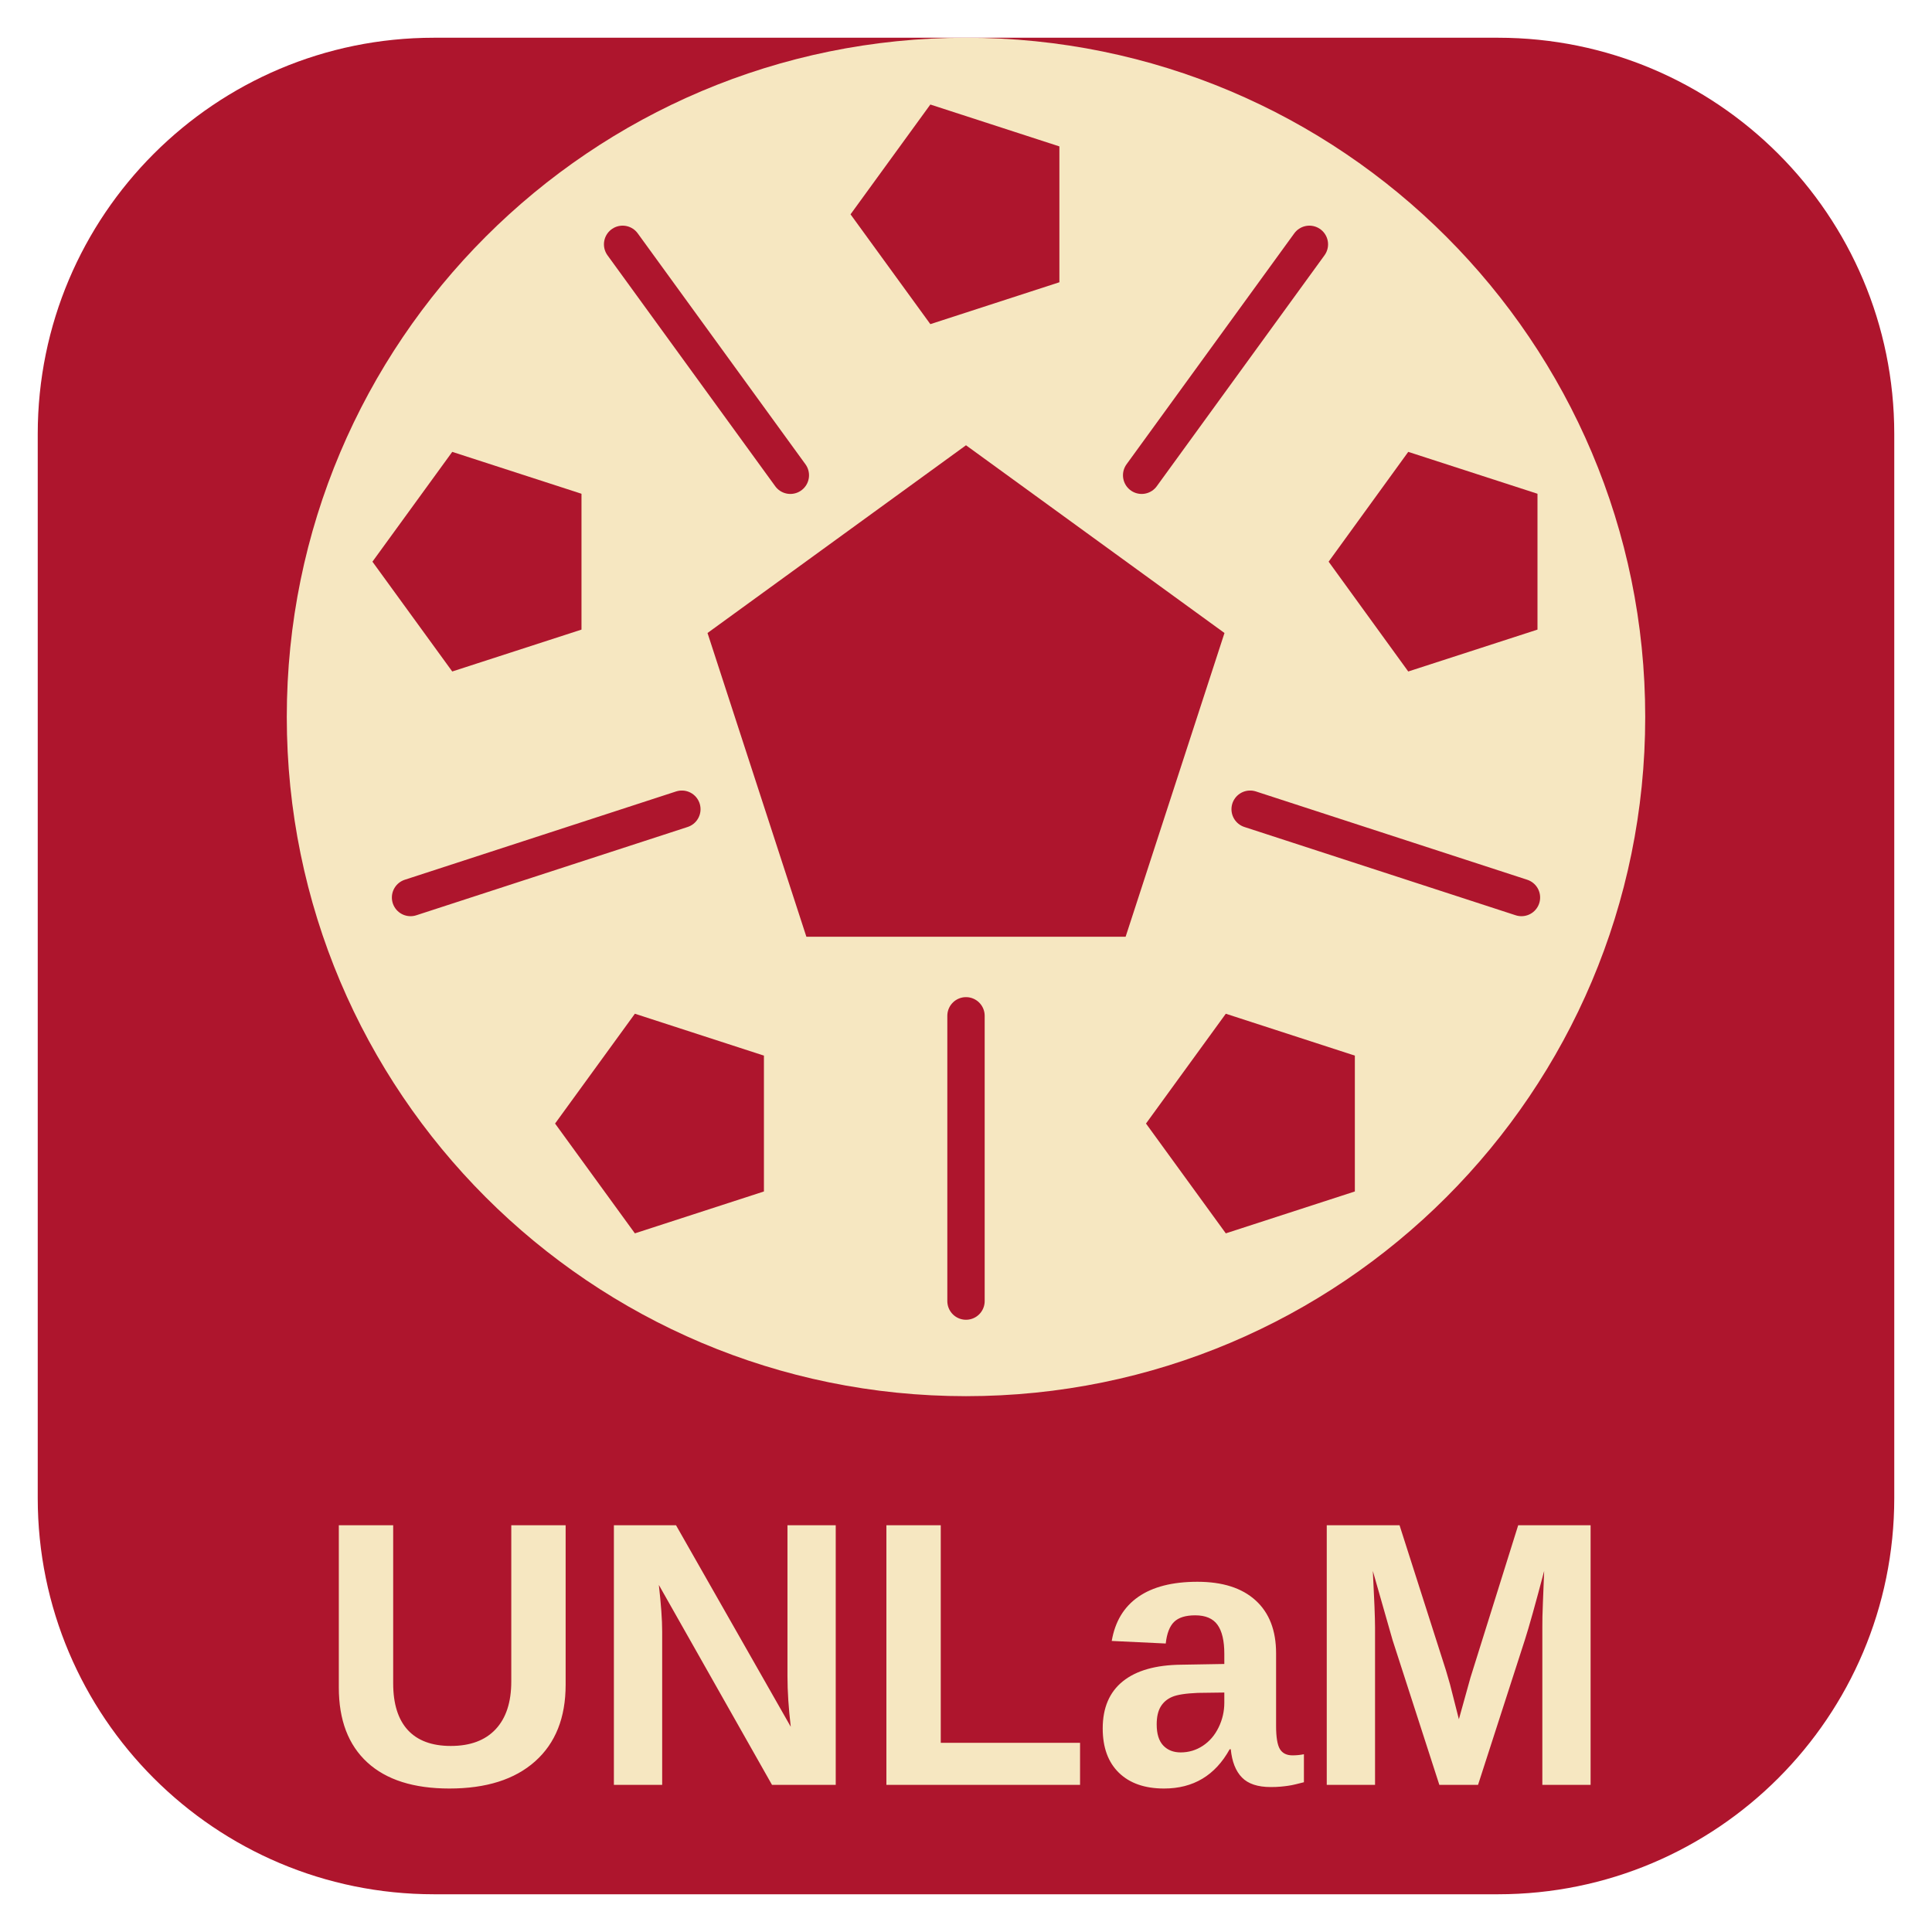
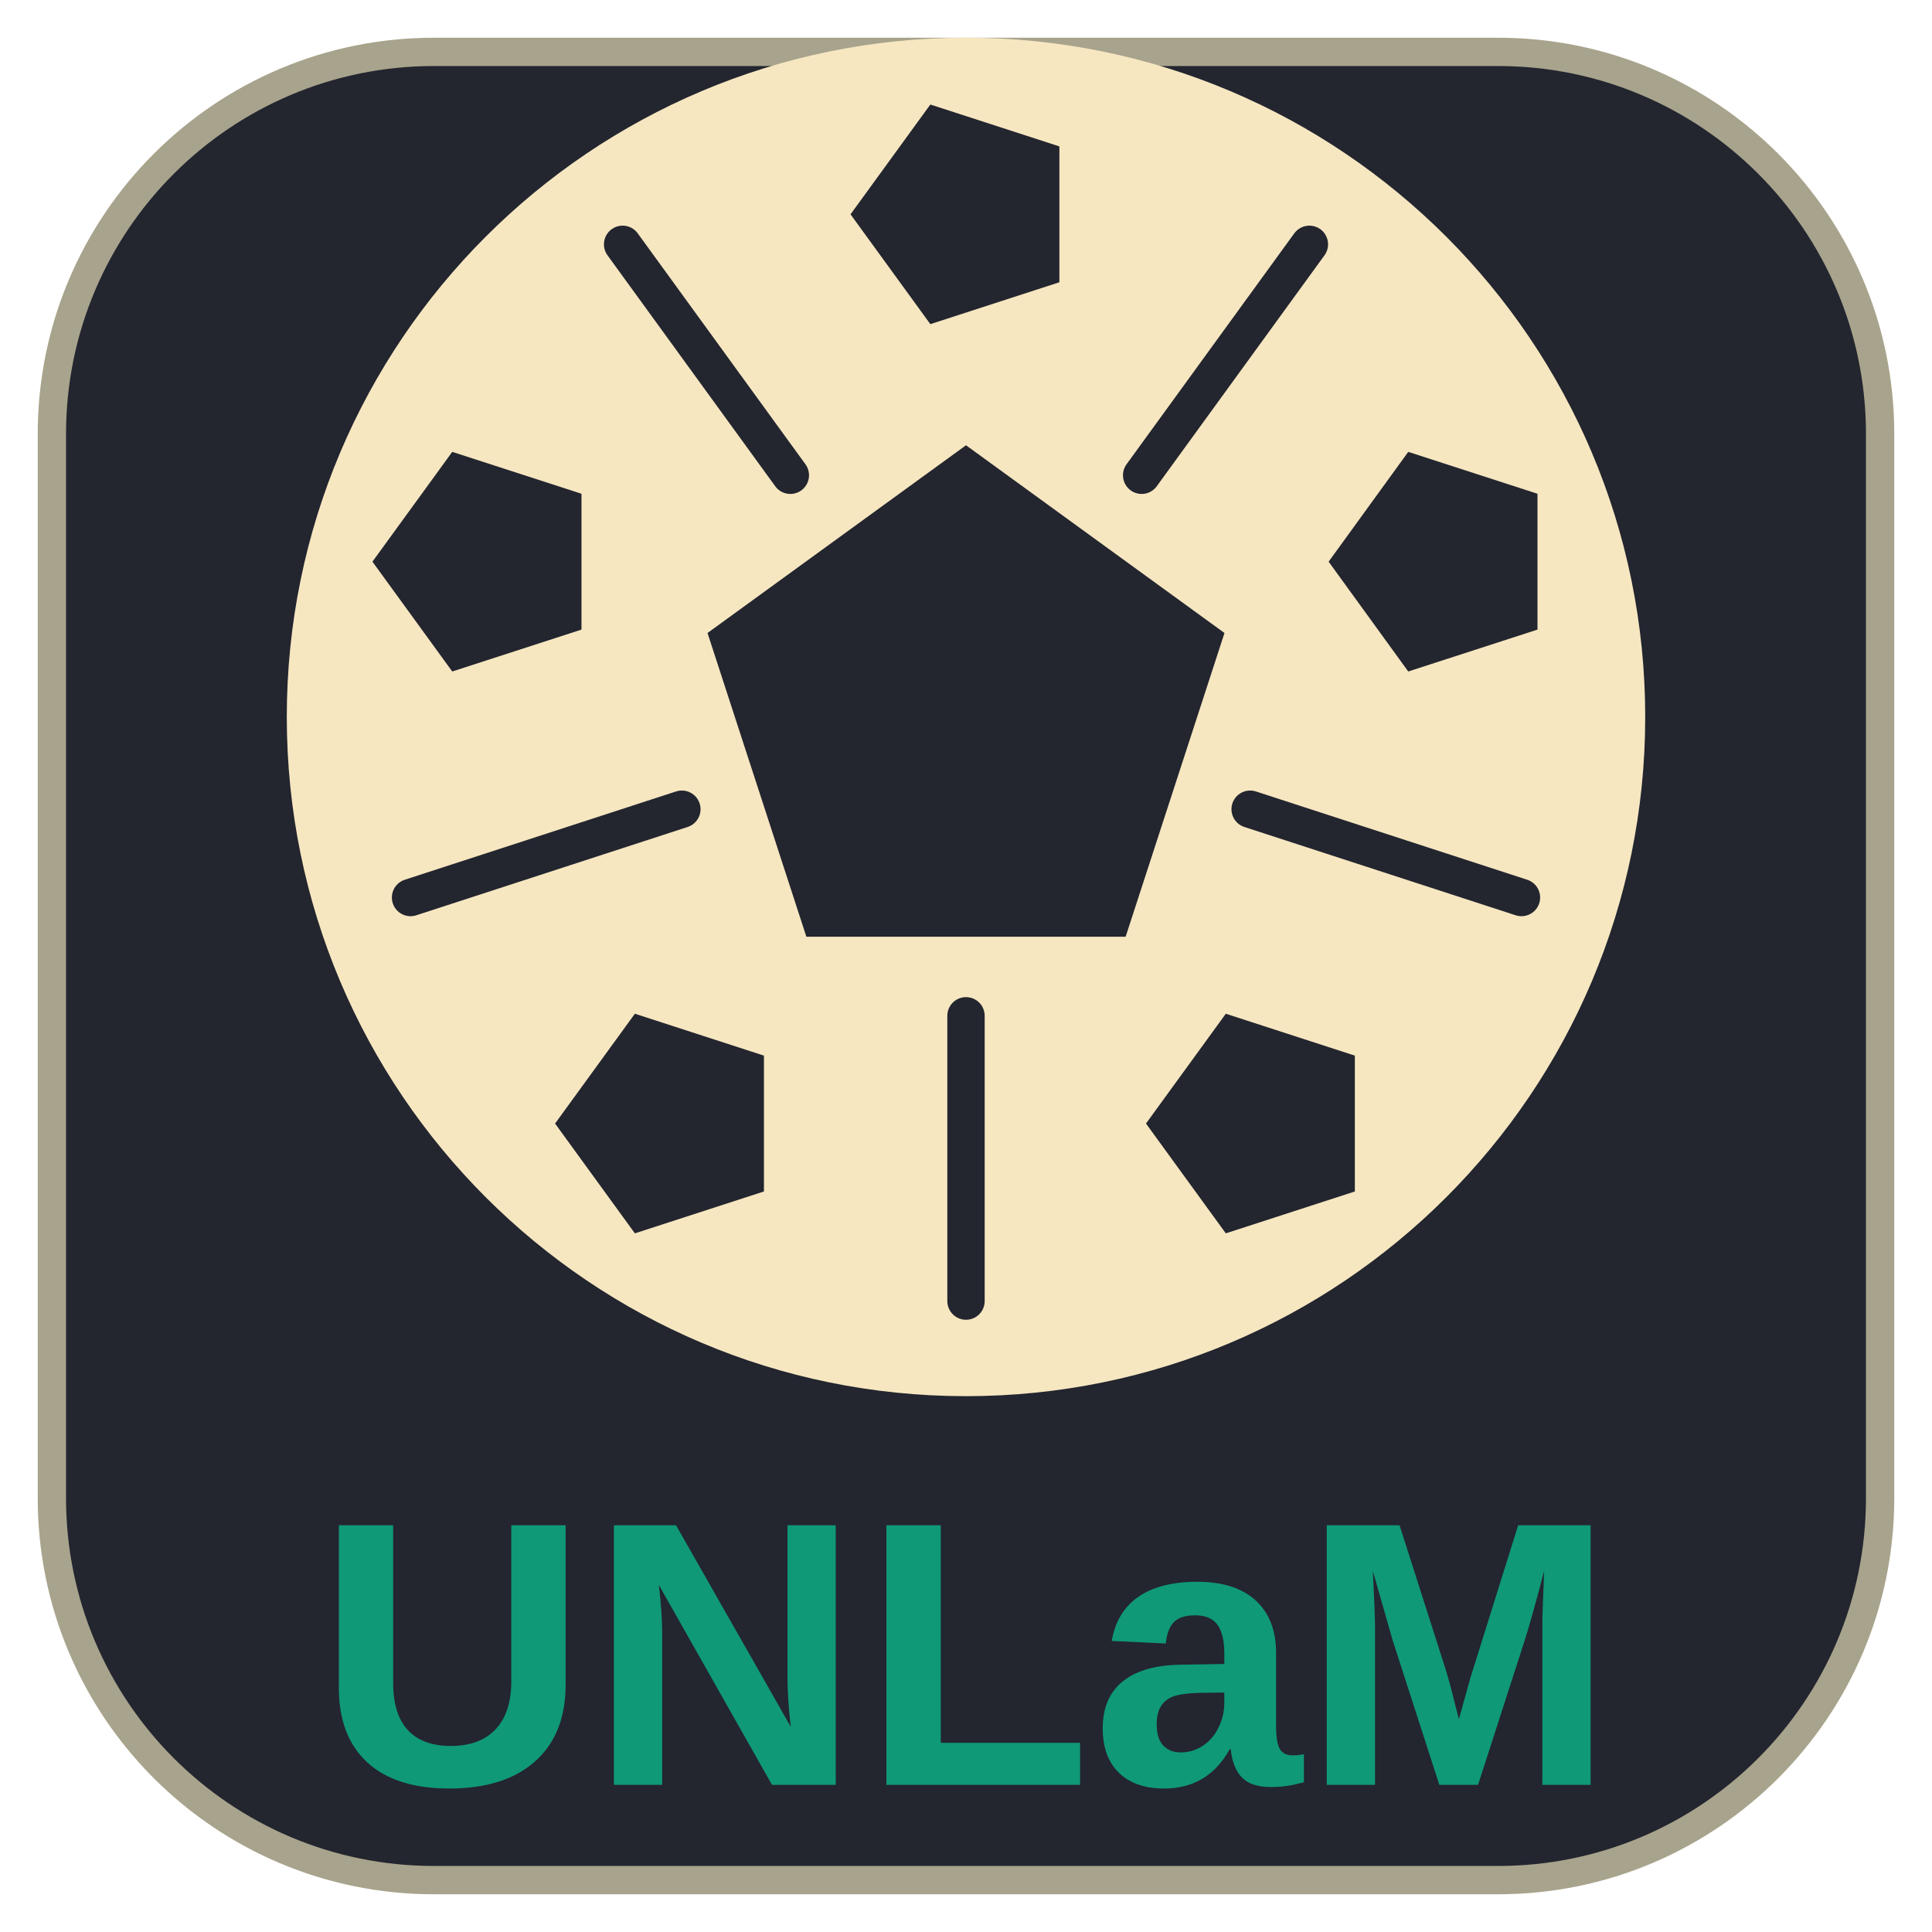
<svg xmlns="http://www.w3.org/2000/svg" viewBox="0 0 1024 1024" width="1024" height="1024">
-   <rect x="20" y="20" width="984" height="984" rx="210" fill="#AE152D" />
+   <rect x="20" y="20" width="984" height="984" rx="210" fill="#A8A38C" />
+   <rect x="35" y="35" width="954" height="954" rx="195" fill="#23252F" />
  <circle cx="512" cy="380" r="360" fill="#F6E7C1" />
-   <line x1="605.1" y1="251.9" x2="694" y2="129.5" stroke="#AE152D" stroke-width="19.8" stroke-linecap="round" />
-   <line x1="662.6" y1="428.9" x2="806.4" y2="475.7" stroke="#AE152D" stroke-width="19.8" stroke-linecap="round" />
-   <line x1="512" y1="538.4" x2="512" y2="689.6" stroke="#AE152D" stroke-width="19.8" stroke-linecap="round" />
-   <line x1="361.4" y1="428.9" x2="217.6" y2="475.7" stroke="#AE152D" stroke-width="19.8" stroke-linecap="round" />
-   <line x1="418.9" y1="251.9" x2="330" y2="129.5" stroke="#AE152D" stroke-width="19.8" stroke-linecap="round" />
-   <polygon points="512,236 649,335.5 596.6,496.5 427.4,496.5 375,335.5" fill="#AE152D" />
-   <polygon points="450.8,113.6 493.1,55.4 561.5,77.6 561.5,149.6 493.1,171.8" fill="#AE152D" />
-   <polygon points="746.4,239.5 814.9,261.7 814.9,333.7 746.4,355.9 704.2,297.7" fill="#AE152D" />
-   <polygon points="718.1,559.5 718.1,631.5 649.7,653.7 607.4,595.5 649.7,537.3" fill="#AE152D" />
-   <polygon points="404.9,631.5 336.5,653.7 294.2,595.5 336.5,537.3 404.9,559.5" fill="#AE152D" />
-   <polygon points="239.7,355.9 197.4,297.7 239.7,239.5 308.2,261.7 308.2,333.7" fill="#AE152D" />
-   <text x="512" y="946" text-anchor="middle" font-family="Arial, Helvetica, sans-serif" font-weight="700" font-size="200" fill="#F6E7C1">UNLaM</text>
+   <line x1="605.1" y1="251.9" x2="694" y2="129.5" stroke="#23252F" stroke-width="19.8" stroke-linecap="round" />
+   <line x1="662.6" y1="428.9" x2="806.4" y2="475.7" stroke="#23252F" stroke-width="19.8" stroke-linecap="round" />
+   <line x1="512" y1="538.4" x2="512" y2="689.6" stroke="#23252F" stroke-width="19.8" stroke-linecap="round" />
+   <line x1="361.4" y1="428.9" x2="217.6" y2="475.7" stroke="#23252F" stroke-width="19.8" stroke-linecap="round" />
+   <line x1="418.9" y1="251.9" x2="330" y2="129.5" stroke="#23252F" stroke-width="19.8" stroke-linecap="round" />
+   <polygon points="512,236 649,335.5 596.6,496.5 427.4,496.5 375,335.5" fill="#23252F" />
+   <polygon points="450.8,113.6 493.1,55.4 561.5,77.6 561.5,149.6 493.1,171.8" fill="#23252F" />
+   <polygon points="746.4,239.5 814.9,261.7 814.9,333.7 746.4,355.9 704.2,297.7" fill="#23252F" />
+   <polygon points="718.1,559.5 718.1,631.5 649.7,653.7 607.4,595.5 649.7,537.3" fill="#23252F" />
+   <polygon points="404.9,631.5 336.5,653.7 294.2,595.5 336.5,537.3 404.9,559.5" fill="#23252F" />
+   <polygon points="239.7,355.9 197.4,297.7 239.7,239.5 308.2,261.7 308.2,333.7" fill="#23252F" />
+   <text x="512" y="946" text-anchor="middle" font-family="Arial, Helvetica, sans-serif" font-weight="700" font-size="200" fill="#0F9977">UNLaM</text>
</svg>
